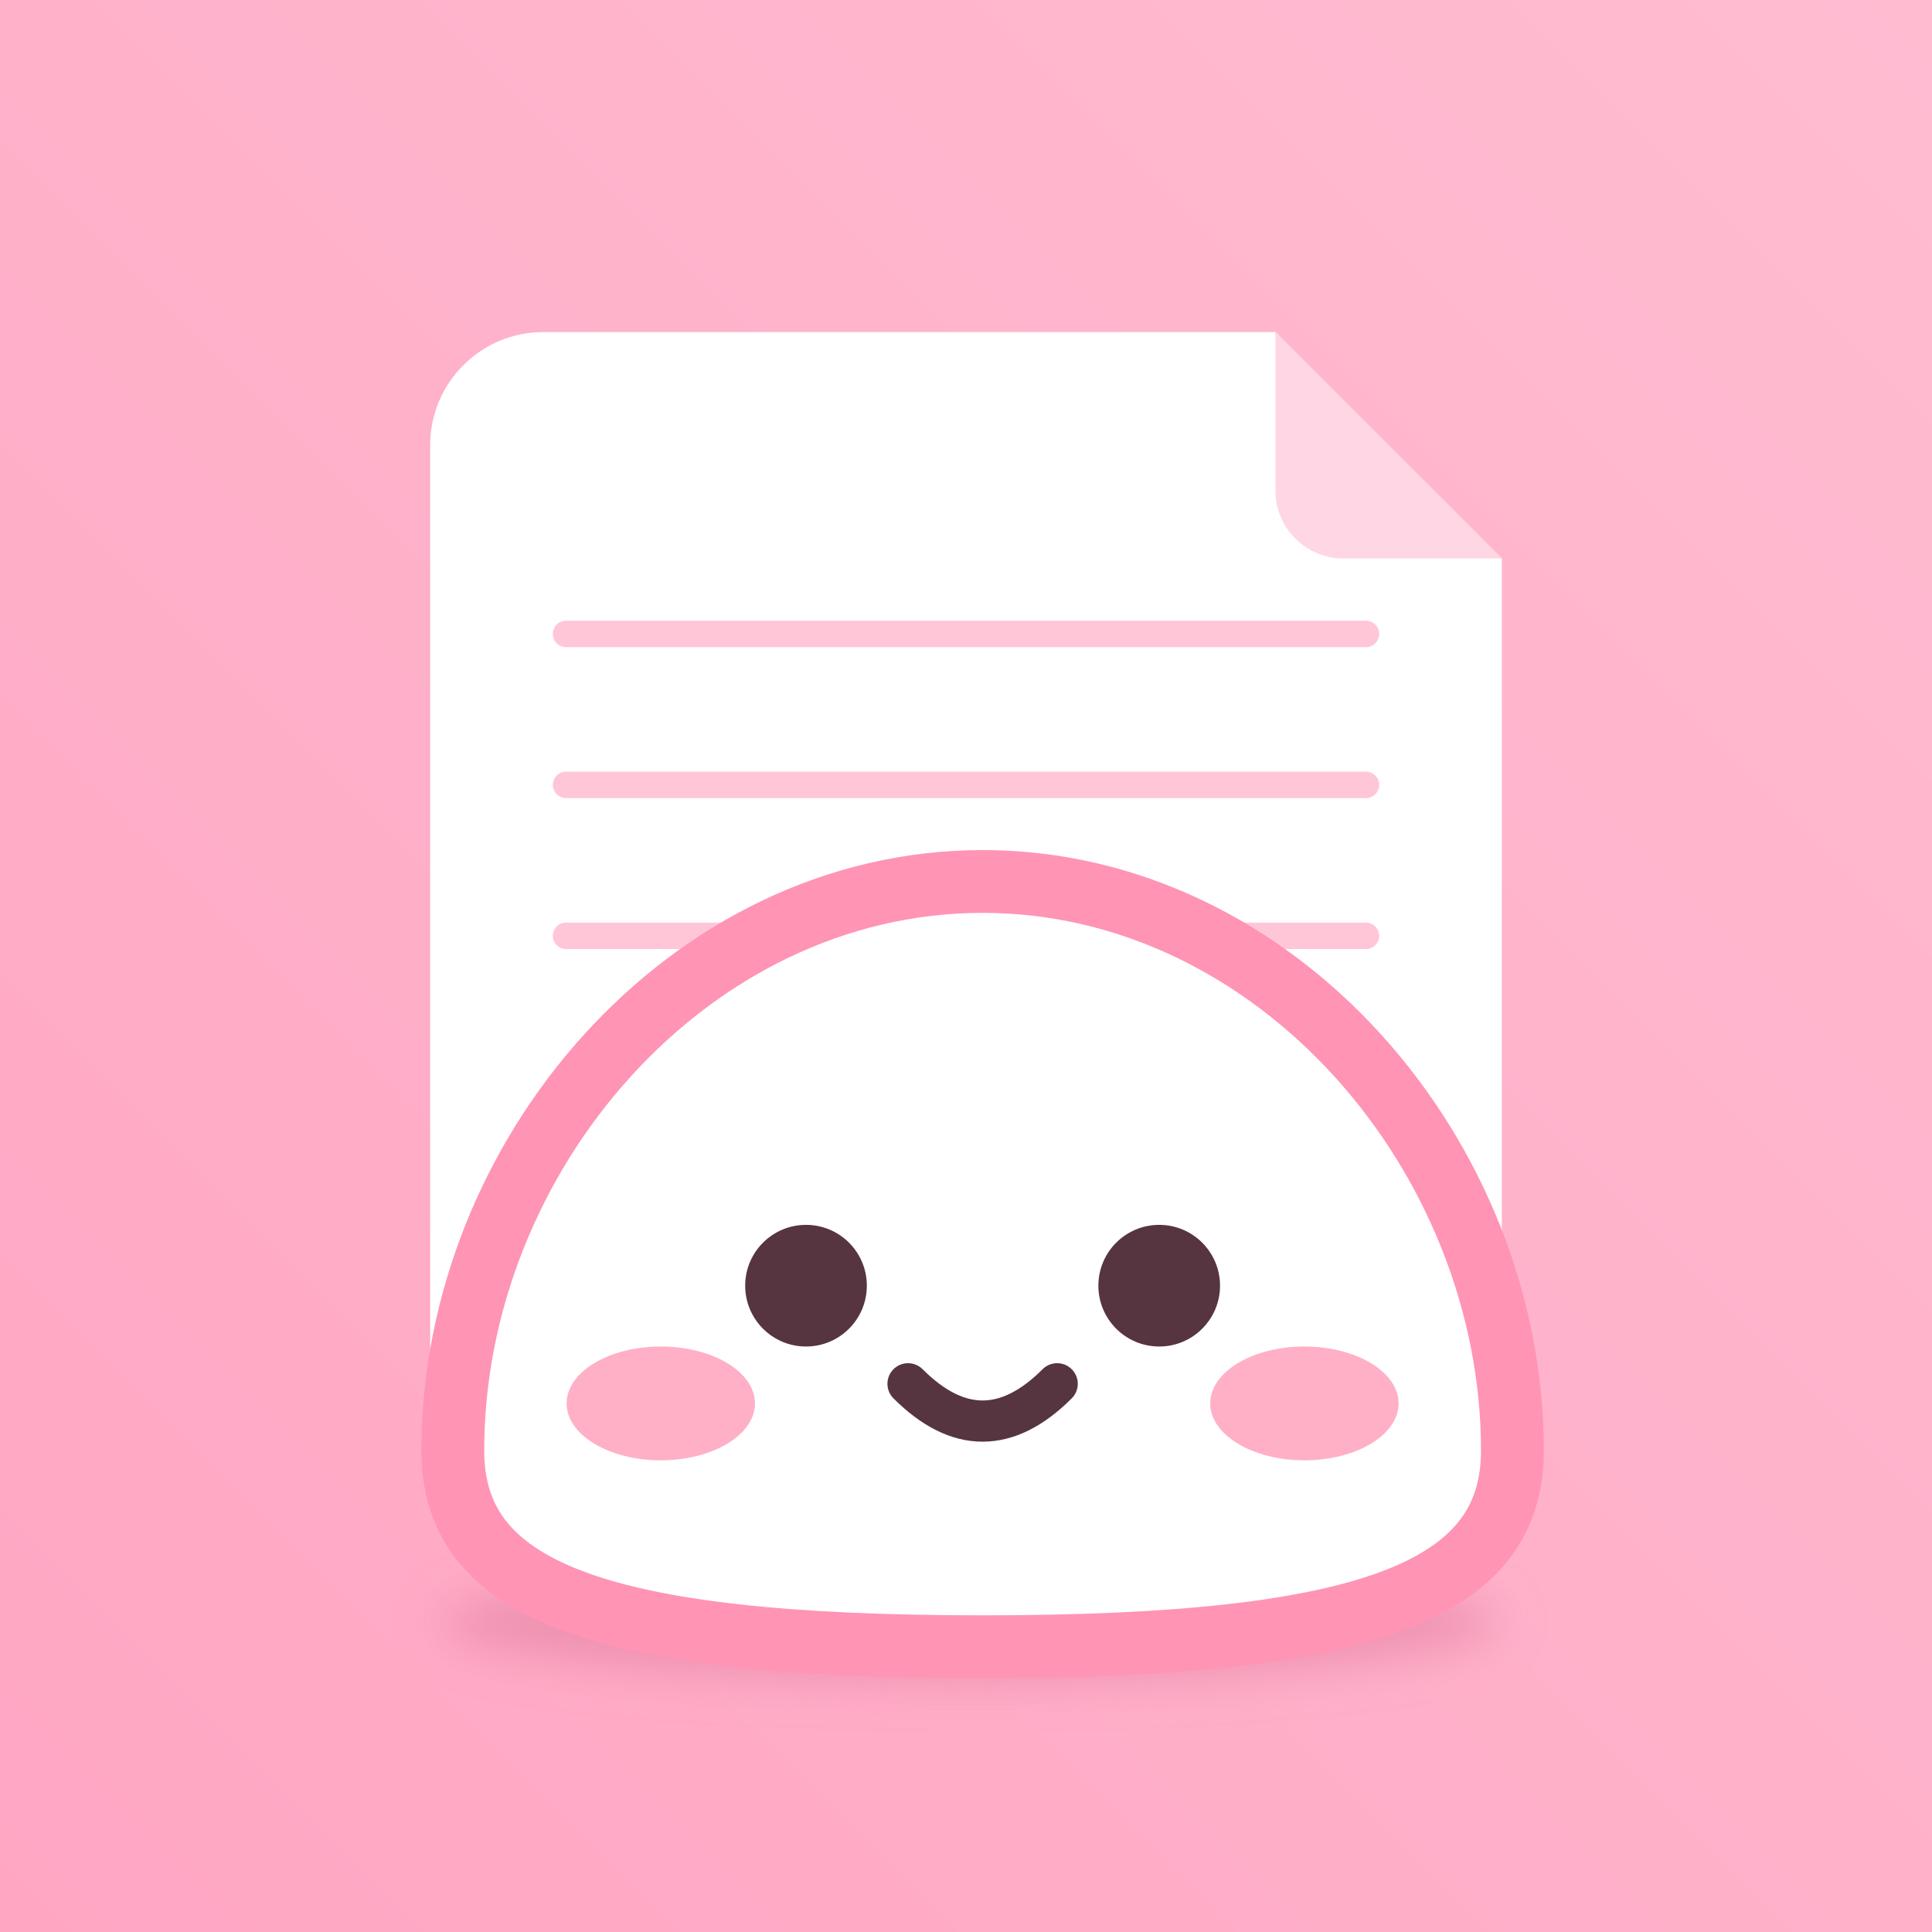
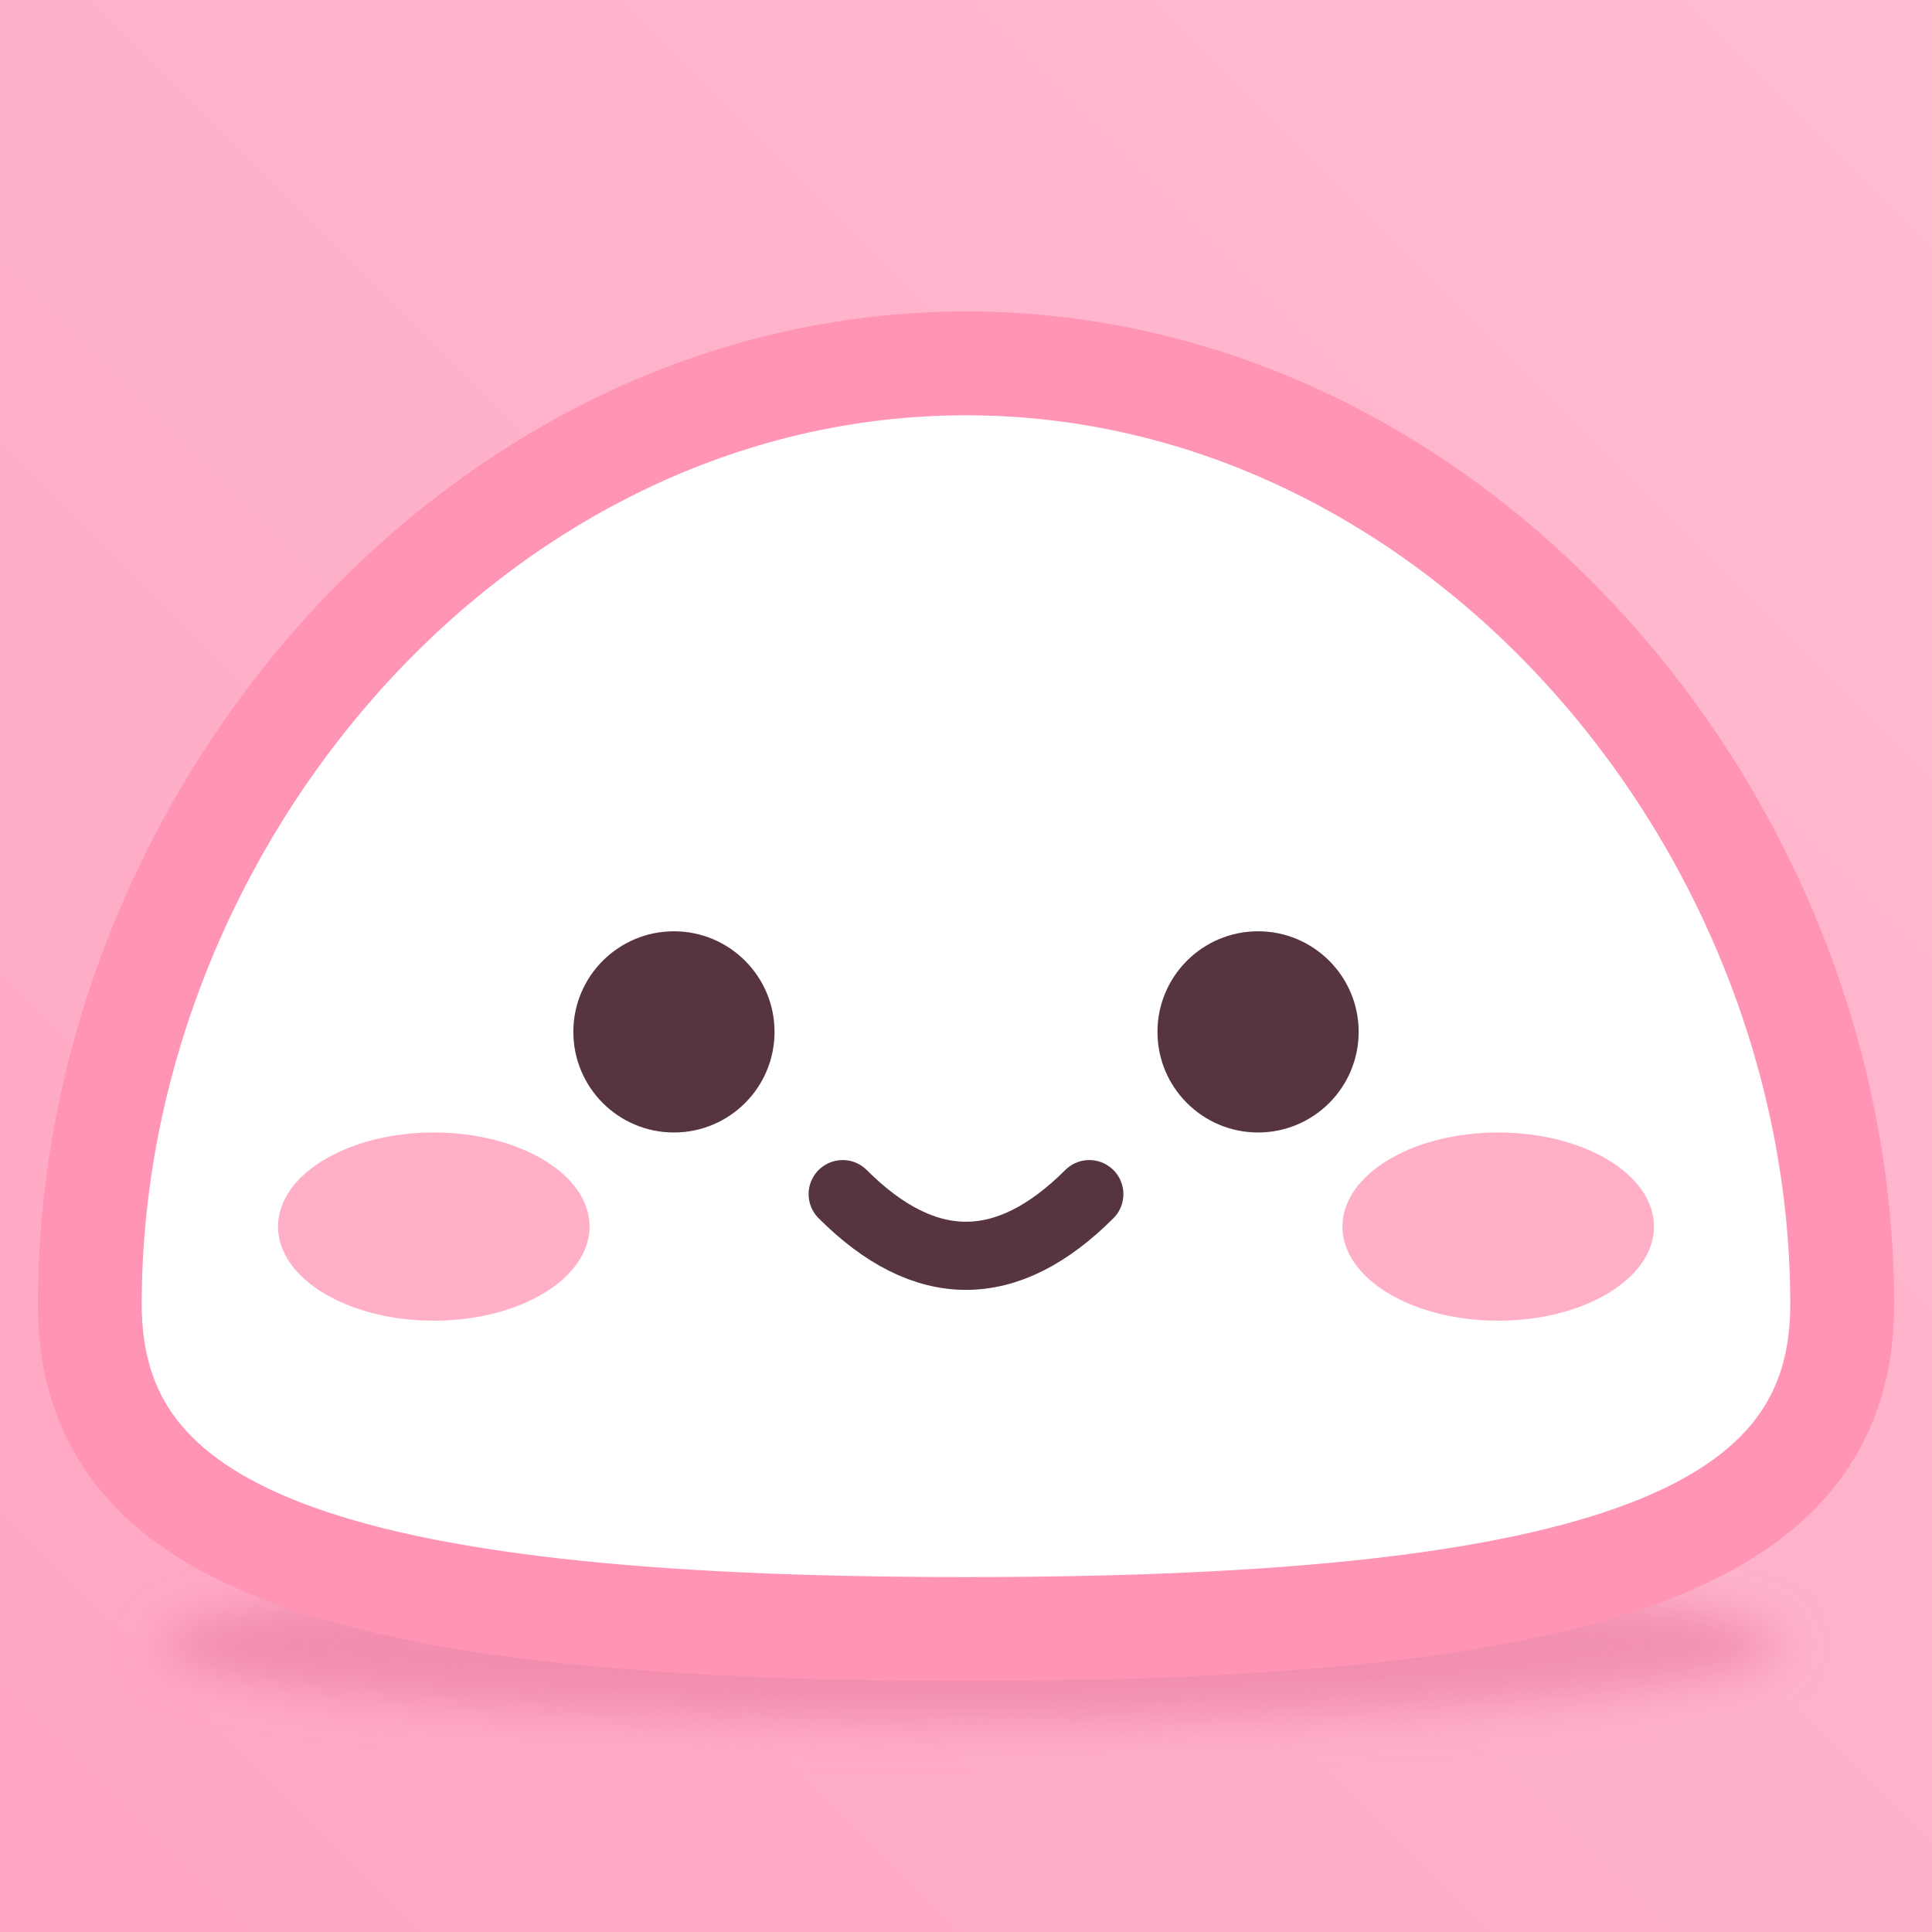
<svg xmlns="http://www.w3.org/2000/svg" viewBox="0 0 512 512">
  <defs>
    <linearGradient id="bg" x1="1" y1="0" x2="0" y2="1">
      <stop offset="0" stop-color="#FFBCD1" />
      <stop offset="1" stop-color="#FFA6C3" />
    </linearGradient>
    <filter id="soft" x="-20%" y="-100%" width="140%" height="300%">
      <feGaussianBlur stdDeviation="6" />
    </filter>
  </defs>
  <rect width="512" height="512" fill="url(#bg)" />
-   <g>
-     <path d="M144 88h194l60 60v240a30 30 0 0 1-30 30H144a30 30 0 0 1-30-30V118a30 30 0 0 1 30-30z" fill="#FFFFFF" />
-     <path d="M338 88v42a18 18 0 0 0 18 18h42z" fill="#FFD6E3" />
-     <path d="M150 168h212" stroke="#FFC6D8" stroke-width="7" stroke-linecap="round" />
-     <path d="M150 208h212" stroke="#FFC6D8" stroke-width="7" stroke-linecap="round" />
-     <path d="M150 248h212" stroke="#FFC6D8" stroke-width="7" stroke-linecap="round" />
-     <path d="M150 288h212" stroke="#FFC6D8" stroke-width="7" stroke-linecap="round" />
-     <path d="M150 328h212" stroke="#FFC6D8" stroke-width="7" stroke-linecap="round" />
-   </g>
-   <ellipse cx="257" cy="430" rx="140" ry="15" fill="#E07A9E" opacity=".55" filter="url(#soft)" />
-   <g transform="translate(94 192) scale(5.2)">
+   <ellipse cx="257" cy="436" rx="215" ry="20" fill="#E9799F" opacity=".6" filter="url(#soft)" />
+   <g transform="translate(-19.2 27.5) scale(8.6)">
    <path d="M5 37C5 22 17 8 32 8s27 14 27 29c0 7-7 10-27 10S5 44 5 37z" fill="#FFFFFF" stroke="#FF94B5" stroke-width="3.2" stroke-linejoin="round" />
    <circle cx="23" cy="28.6" r="3.1" fill="#563440" />
    <circle cx="41" cy="28.6" r="3.1" fill="#563440" />
    <ellipse cx="15.6" cy="34.6" rx="4.8" ry="2.9" fill="#FFB0C6" />
    <ellipse cx="48.4" cy="34.6" rx="4.8" ry="2.9" fill="#FFB0C6" />
    <path d="M28.2 33.6q3.8 3.8 7.6 0" stroke="#563440" stroke-width="2.1" fill="none" stroke-linecap="round" />
  </g>
</svg>
